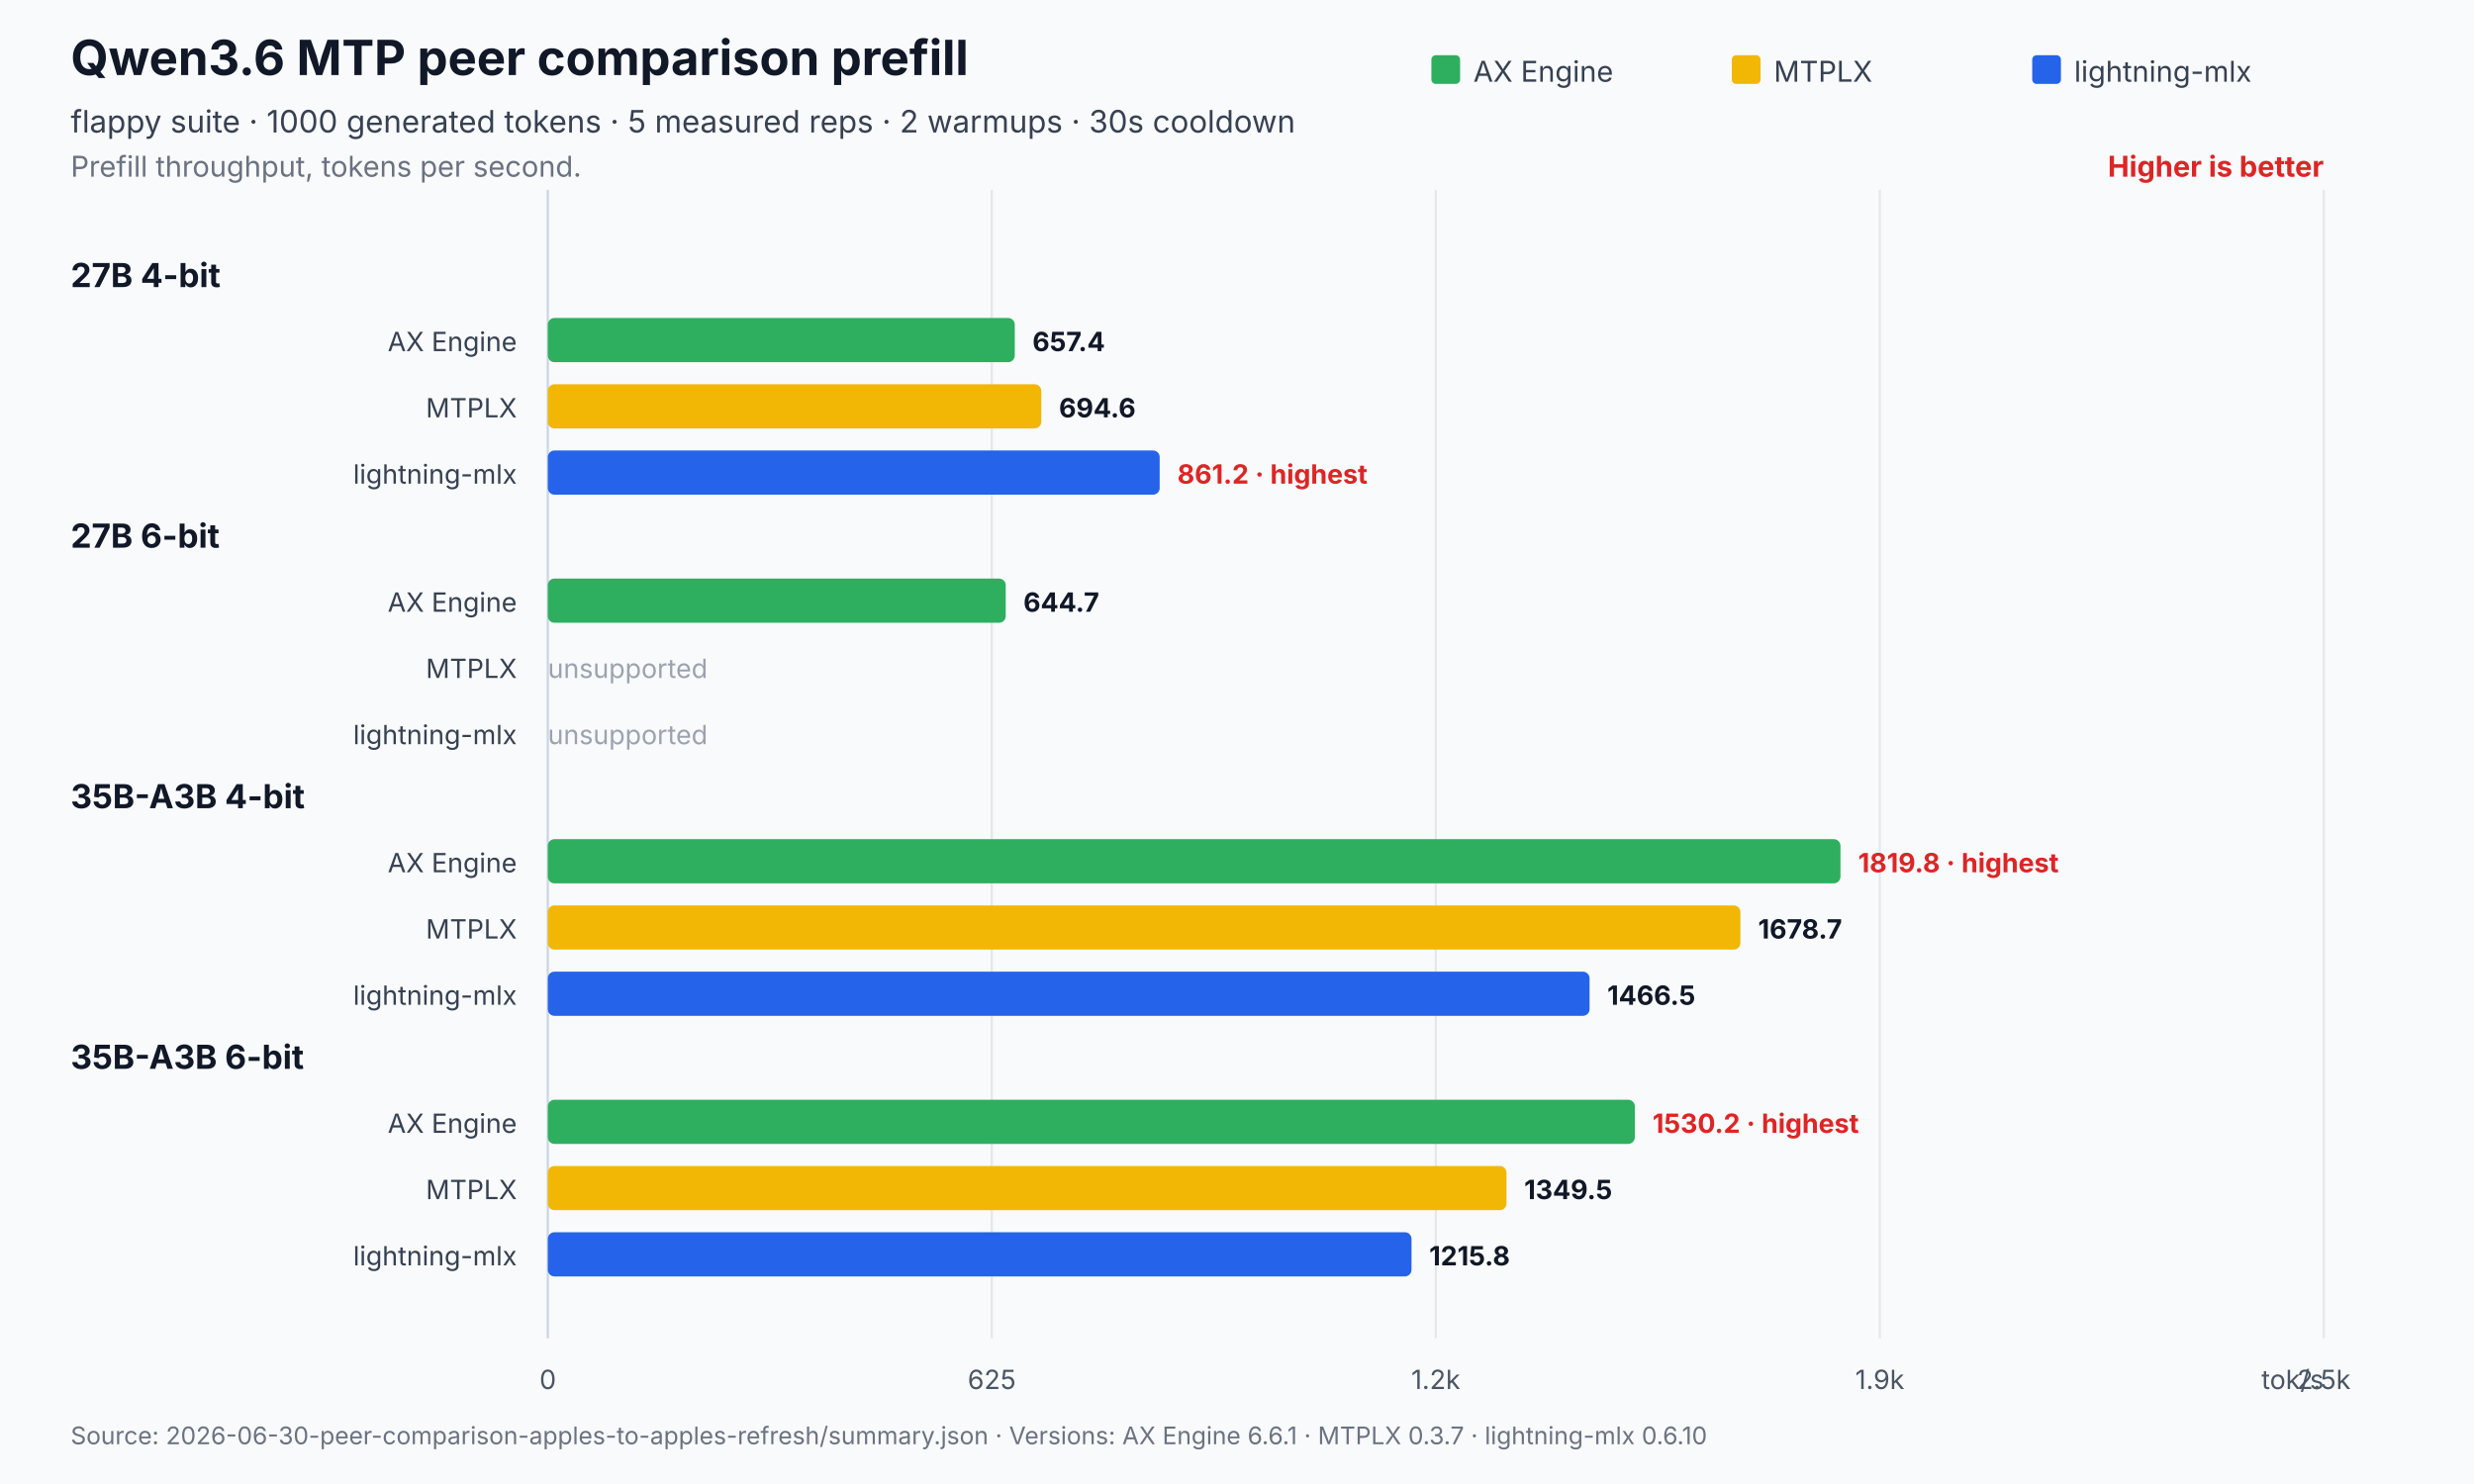
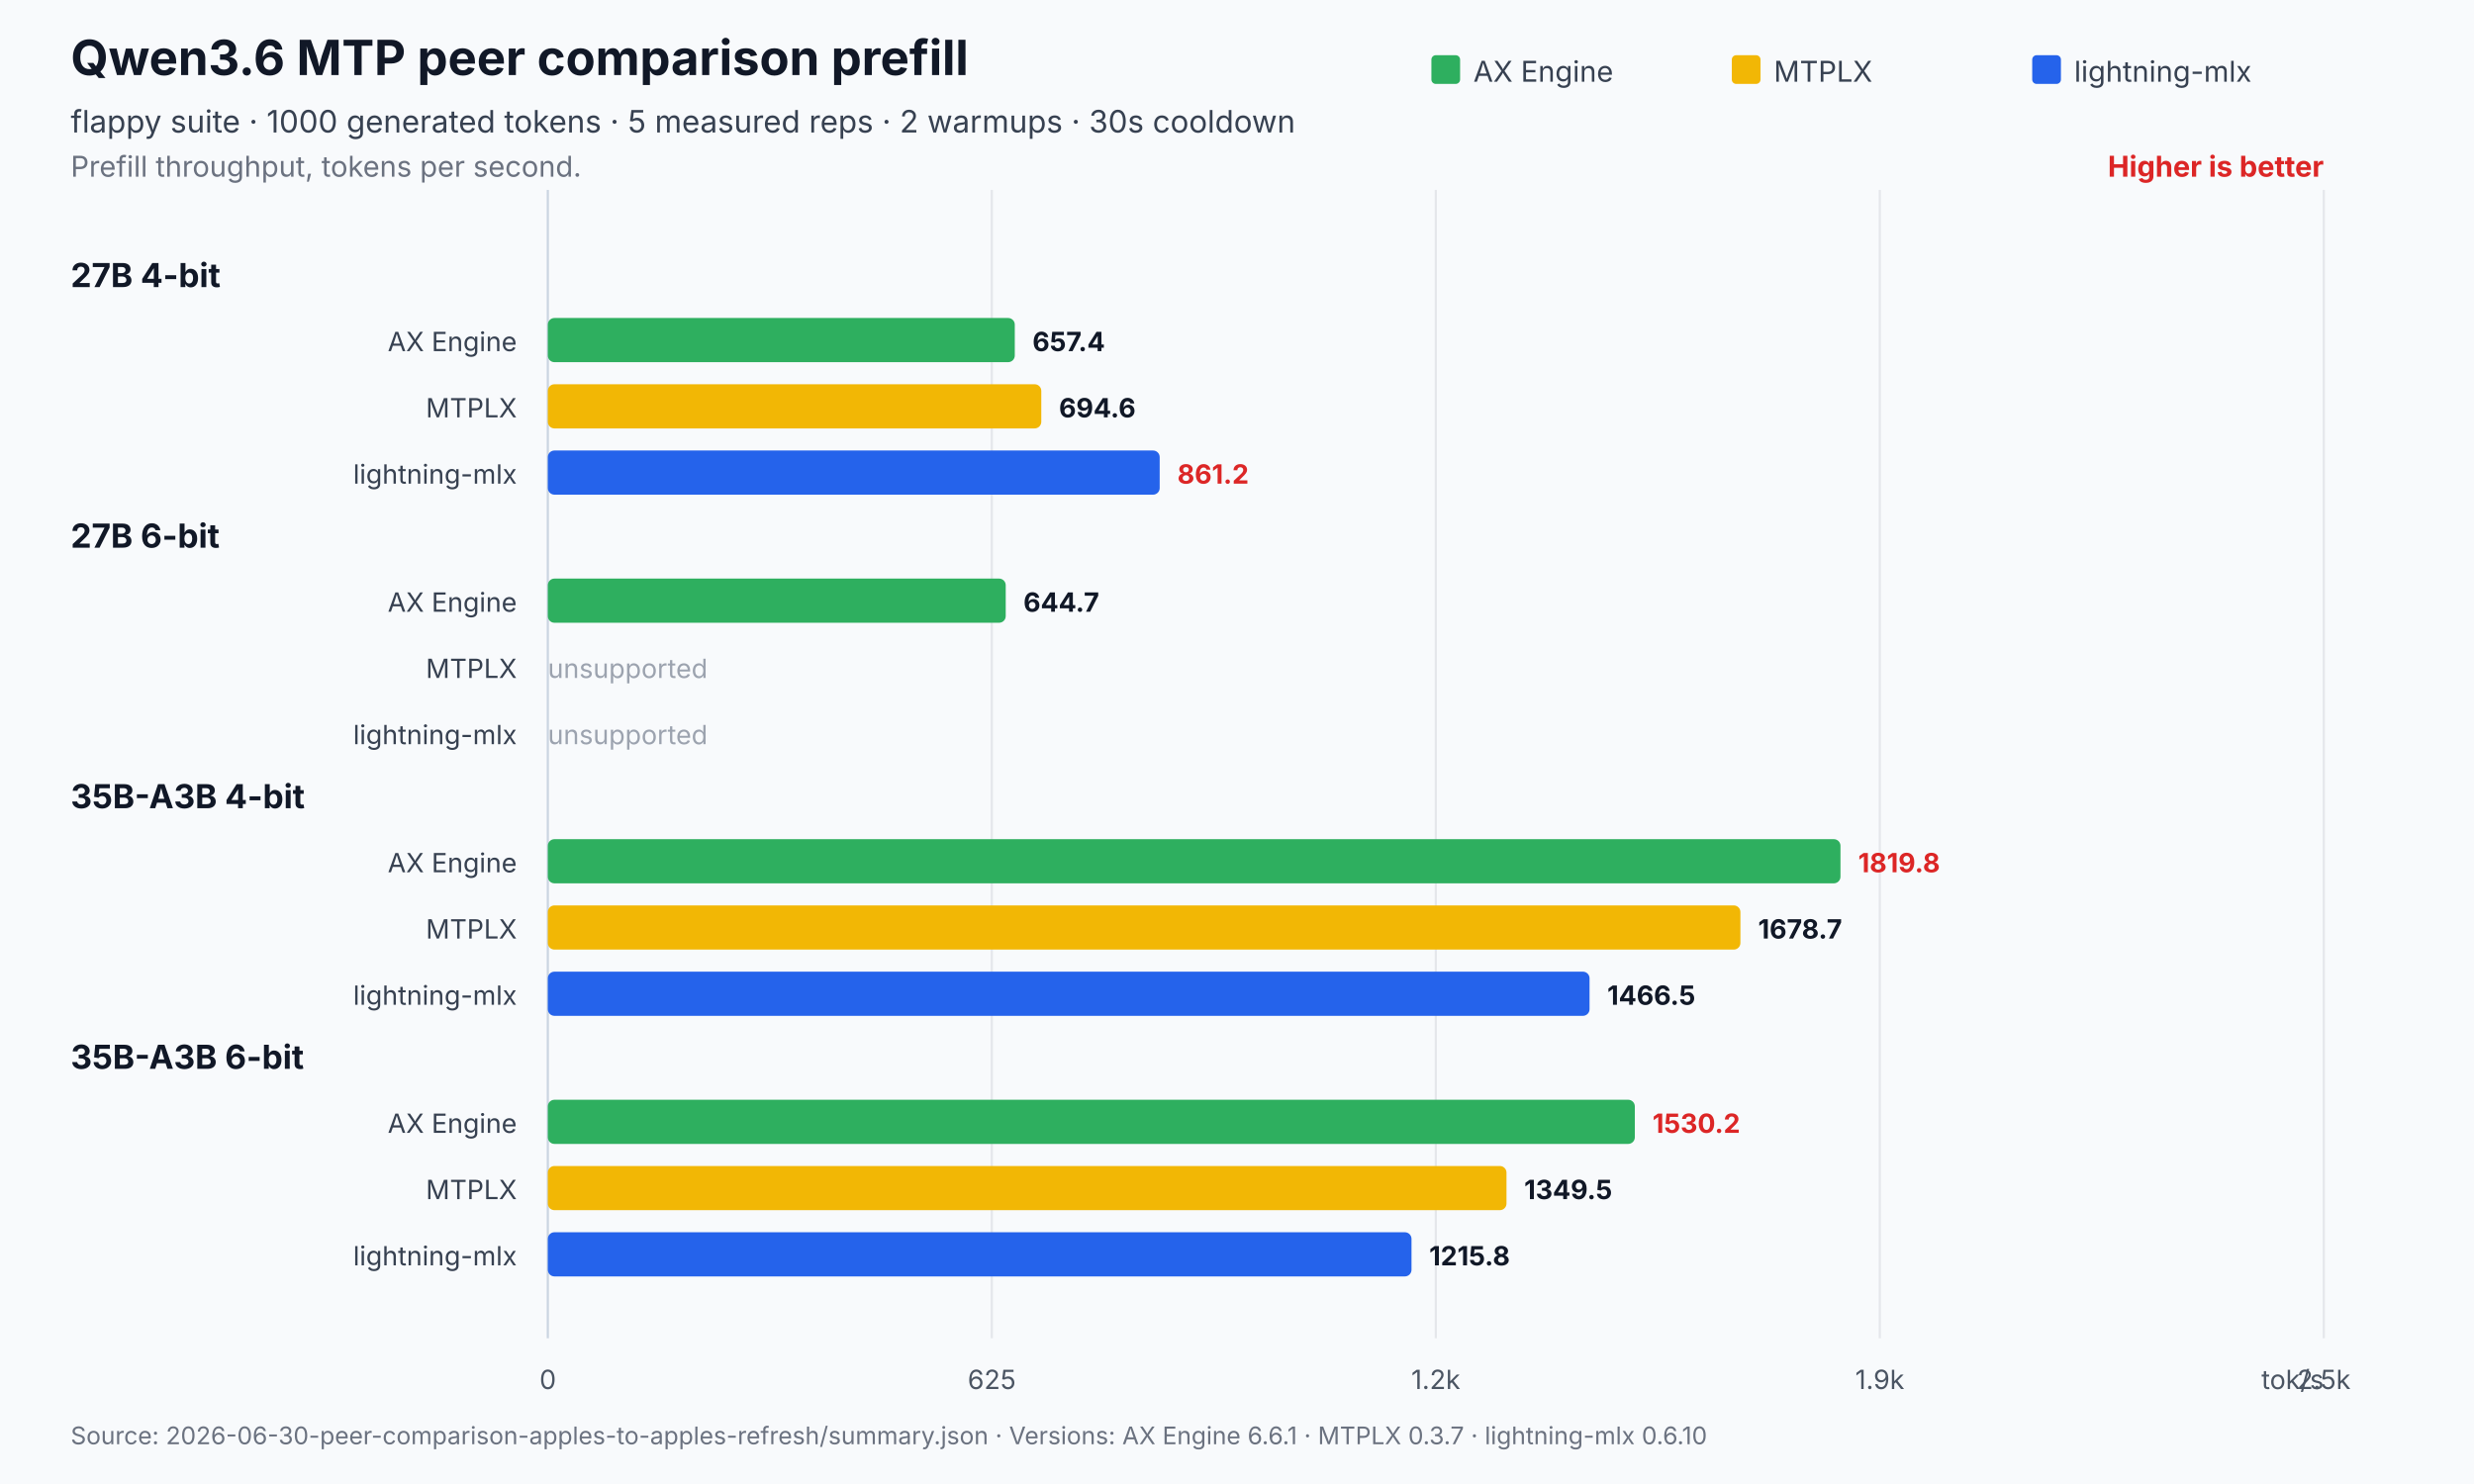
<svg xmlns="http://www.w3.org/2000/svg" width="1120" height="672" viewBox="0 0 1120 672" role="img" aria-labelledby="title desc">
  <rect width="1120" height="672" fill="#f8fafc" />
  <text x="32" y="34" font-family="Inter,Segoe UI,Arial,sans-serif" font-size="22" font-weight="700" fill="#111827">Qwen3.6 MTP peer comparison prefill</text>
  <text x="32" y="60" font-family="Inter,Segoe UI,Arial,sans-serif" font-size="14" fill="#374151">flappy suite · 1000 generated tokens · 5 measured reps · 2 warmups · 30s cooldown</text>
  <text x="32" y="80" font-family="Inter,Segoe UI,Arial,sans-serif" font-size="13" fill="#6b7280">Prefill throughput, tokens per second.</text>
  <text x="1052.0" y="80" text-anchor="end" font-family="Inter,Segoe UI,Arial,sans-serif" font-size="13" font-weight="700" fill="#dc2626">Higher is better</text>
  <line x1="248.0" y1="86.0" x2="248.0" y2="606" stroke="#cbd5e1" stroke-width="1" />
  <text x="248.0" y="629" text-anchor="middle" font-family="Inter,Segoe UI,Arial,sans-serif" font-size="12" fill="#4b5563">0</text>
  <line x1="449.0" y1="86.0" x2="449.0" y2="606" stroke="#e5e7eb" stroke-width="1" />
  <text x="449.0" y="629" text-anchor="middle" font-family="Inter,Segoe UI,Arial,sans-serif" font-size="12" fill="#4b5563">625</text>
  <line x1="650.0" y1="86.0" x2="650.0" y2="606" stroke="#e5e7eb" stroke-width="1" />
  <text x="650.0" y="629" text-anchor="middle" font-family="Inter,Segoe UI,Arial,sans-serif" font-size="12" fill="#4b5563">1.2k</text>
  <line x1="851.0" y1="86.0" x2="851.0" y2="606" stroke="#e5e7eb" stroke-width="1" />
  <text x="851.0" y="629" text-anchor="middle" font-family="Inter,Segoe UI,Arial,sans-serif" font-size="12" fill="#4b5563">1.9k</text>
  <line x1="1052.0" y1="86.0" x2="1052.0" y2="606" stroke="#e5e7eb" stroke-width="1" />
  <text x="1052.0" y="629" text-anchor="middle" font-family="Inter,Segoe UI,Arial,sans-serif" font-size="12" fill="#4b5563">2.5k</text>
  <text x="1052.0" y="629" text-anchor="end" font-family="Inter,Segoe UI,Arial,sans-serif" font-size="12" fill="#4b5563">tok/s</text>
  <rect x="648.0" y="25" width="13" height="13" rx="2" fill="#2eaf5f" />
  <text x="667.0" y="37" font-family="Inter,Segoe UI,Arial,sans-serif" font-size="13" fill="#374151">AX Engine</text>
  <rect x="784.0" y="25" width="13" height="13" rx="2" fill="#f2b705" />
  <text x="803.0" y="37" font-family="Inter,Segoe UI,Arial,sans-serif" font-size="13" fill="#374151">MTPLX</text>
  <rect x="920.0" y="25" width="13" height="13" rx="2" fill="#2563eb" />
  <text x="939.0" y="37" font-family="Inter,Segoe UI,Arial,sans-serif" font-size="13" fill="#374151">lightning-mlx</text>
  <text x="32" y="130.0" font-family="Inter,Segoe UI,Arial,sans-serif" font-size="15" font-weight="700" fill="#111827">27B 4-bit</text>
  <text x="234.0" y="159.0" text-anchor="end" font-family="Inter,Segoe UI,Arial,sans-serif" font-size="12" fill="#374151">AX Engine</text>
  <rect x="248.0" y="144.0" width="211.4" height="20.0" rx="3" fill="#2eaf5f" />
  <text x="467.4" y="159.0" font-family="Inter,Segoe UI,Arial,sans-serif" font-size="12" font-weight="700" fill="#111827">657.4</text>
  <text x="234.0" y="189.0" text-anchor="end" font-family="Inter,Segoe UI,Arial,sans-serif" font-size="12" fill="#374151">MTPLX</text>
  <rect x="248.0" y="174.0" width="223.4" height="20.0" rx="3" fill="#f2b705" />
  <text x="479.4" y="189.0" font-family="Inter,Segoe UI,Arial,sans-serif" font-size="12" font-weight="700" fill="#111827">694.6</text>
  <text x="234.0" y="219.0" text-anchor="end" font-family="Inter,Segoe UI,Arial,sans-serif" font-size="12" fill="#374151">lightning-mlx</text>
  <rect x="248.0" y="204.0" width="277.0" height="20.0" rx="3" fill="#2563eb" />
-   <text x="533.0" y="219.0" font-family="Inter,Segoe UI,Arial,sans-serif" font-size="12" font-weight="700" fill="#dc2626">861.2 · highest</text>
+   <text x="533.0" y="219.0" font-family="Inter,Segoe UI,Arial,sans-serif" font-size="12" font-weight="700" fill="#dc2626">861.2</text>
  <text x="32" y="248.0" font-family="Inter,Segoe UI,Arial,sans-serif" font-size="15" font-weight="700" fill="#111827">27B 6-bit</text>
  <text x="234.0" y="277.0" text-anchor="end" font-family="Inter,Segoe UI,Arial,sans-serif" font-size="12" fill="#374151">AX Engine</text>
  <rect x="248.0" y="262.0" width="207.3" height="20.0" rx="3" fill="#2eaf5f" />
  <text x="463.3" y="277.0" font-family="Inter,Segoe UI,Arial,sans-serif" font-size="12" font-weight="700" fill="#111827">644.7</text>
  <text x="234.0" y="307.0" text-anchor="end" font-family="Inter,Segoe UI,Arial,sans-serif" font-size="12" fill="#374151">MTPLX</text>
  <text x="248.0" y="307.0" font-family="Inter,Segoe UI,Arial,sans-serif" font-size="12" fill="#9ca3af">unsupported</text>
  <text x="234.0" y="337.0" text-anchor="end" font-family="Inter,Segoe UI,Arial,sans-serif" font-size="12" fill="#374151">lightning-mlx</text>
  <text x="248.0" y="337.0" font-family="Inter,Segoe UI,Arial,sans-serif" font-size="12" fill="#9ca3af">unsupported</text>
  <text x="32" y="366.0" font-family="Inter,Segoe UI,Arial,sans-serif" font-size="15" font-weight="700" fill="#111827">35B-A3B 4-bit</text>
  <text x="234.0" y="395.0" text-anchor="end" font-family="Inter,Segoe UI,Arial,sans-serif" font-size="12" fill="#374151">AX Engine</text>
  <rect x="248.0" y="380.0" width="585.2" height="20.0" rx="3" fill="#2eaf5f" />
-   <text x="841.2" y="395.0" font-family="Inter,Segoe UI,Arial,sans-serif" font-size="12" font-weight="700" fill="#dc2626">1819.8 · highest</text>
+   <text x="841.2" y="395.0" font-family="Inter,Segoe UI,Arial,sans-serif" font-size="12" font-weight="700" fill="#dc2626">1819.8</text>
  <text x="234.0" y="425.0" text-anchor="end" font-family="Inter,Segoe UI,Arial,sans-serif" font-size="12" fill="#374151">MTPLX</text>
  <rect x="248.0" y="410.0" width="539.9" height="20.0" rx="3" fill="#f2b705" />
  <text x="795.9" y="425.0" font-family="Inter,Segoe UI,Arial,sans-serif" font-size="12" font-weight="700" fill="#111827">1678.7</text>
  <text x="234.0" y="455.0" text-anchor="end" font-family="Inter,Segoe UI,Arial,sans-serif" font-size="12" fill="#374151">lightning-mlx</text>
  <rect x="248.0" y="440.0" width="471.6" height="20.0" rx="3" fill="#2563eb" />
  <text x="727.6" y="455.0" font-family="Inter,Segoe UI,Arial,sans-serif" font-size="12" font-weight="700" fill="#111827">1466.5</text>
  <text x="32" y="484.0" font-family="Inter,Segoe UI,Arial,sans-serif" font-size="15" font-weight="700" fill="#111827">35B-A3B 6-bit</text>
  <text x="234.0" y="513.0" text-anchor="end" font-family="Inter,Segoe UI,Arial,sans-serif" font-size="12" fill="#374151">AX Engine</text>
  <rect x="248.0" y="498.0" width="492.1" height="20.0" rx="3" fill="#2eaf5f" />
-   <text x="748.1" y="513.0" font-family="Inter,Segoe UI,Arial,sans-serif" font-size="12" font-weight="700" fill="#dc2626">1530.2 · highest</text>
+   <text x="748.1" y="513.0" font-family="Inter,Segoe UI,Arial,sans-serif" font-size="12" font-weight="700" fill="#dc2626">1530.2</text>
  <text x="234.0" y="543.0" text-anchor="end" font-family="Inter,Segoe UI,Arial,sans-serif" font-size="12" fill="#374151">MTPLX</text>
  <rect x="248.0" y="528.0" width="434.0" height="20.0" rx="3" fill="#f2b705" />
  <text x="690.0" y="543.0" font-family="Inter,Segoe UI,Arial,sans-serif" font-size="12" font-weight="700" fill="#111827">1349.5</text>
  <text x="234.0" y="573.0" text-anchor="end" font-family="Inter,Segoe UI,Arial,sans-serif" font-size="12" fill="#374151">lightning-mlx</text>
  <rect x="248.0" y="558.0" width="391.0" height="20.0" rx="3" fill="#2563eb" />
  <text x="647.0" y="573.0" font-family="Inter,Segoe UI,Arial,sans-serif" font-size="12" font-weight="700" fill="#111827">1215.8</text>
  <text x="32" y="654" font-family="Inter,Segoe UI,Arial,sans-serif" font-size="11" fill="#6b7280">Source: 2026-06-30-peer-comparison-apples-to-apples-refresh/summary.json   ·   Versions: AX Engine 6.6.1 · MTPLX 0.3.7 · lightning-mlx 0.6.10</text>
</svg>
